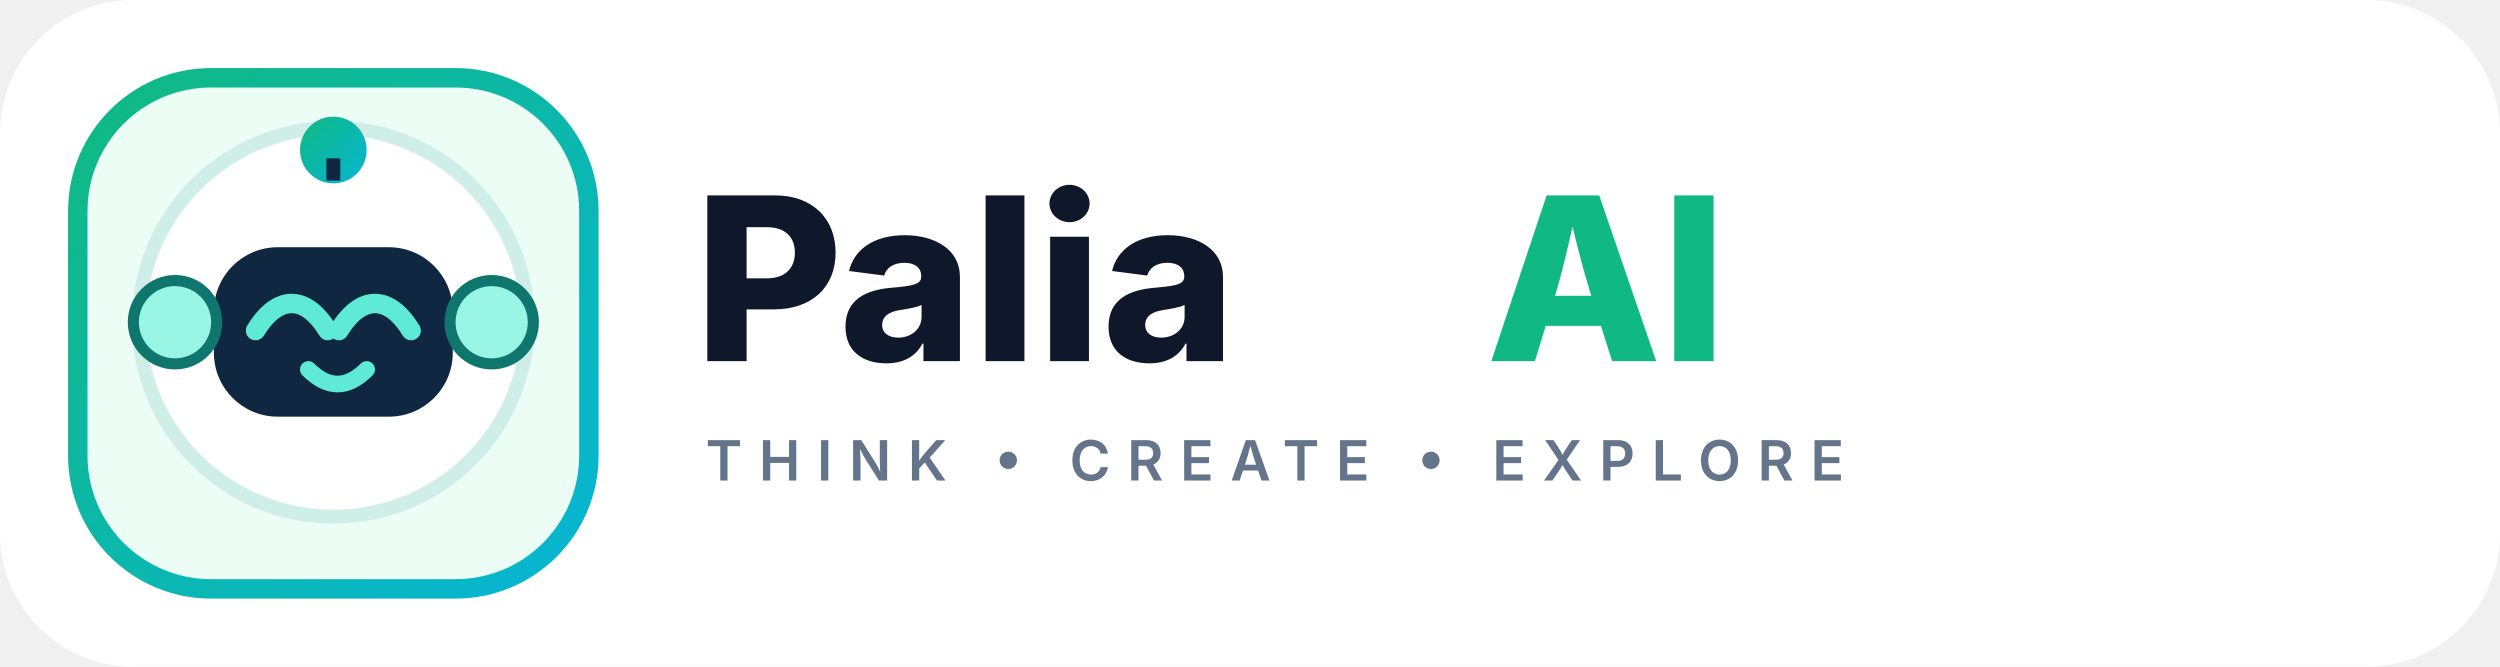
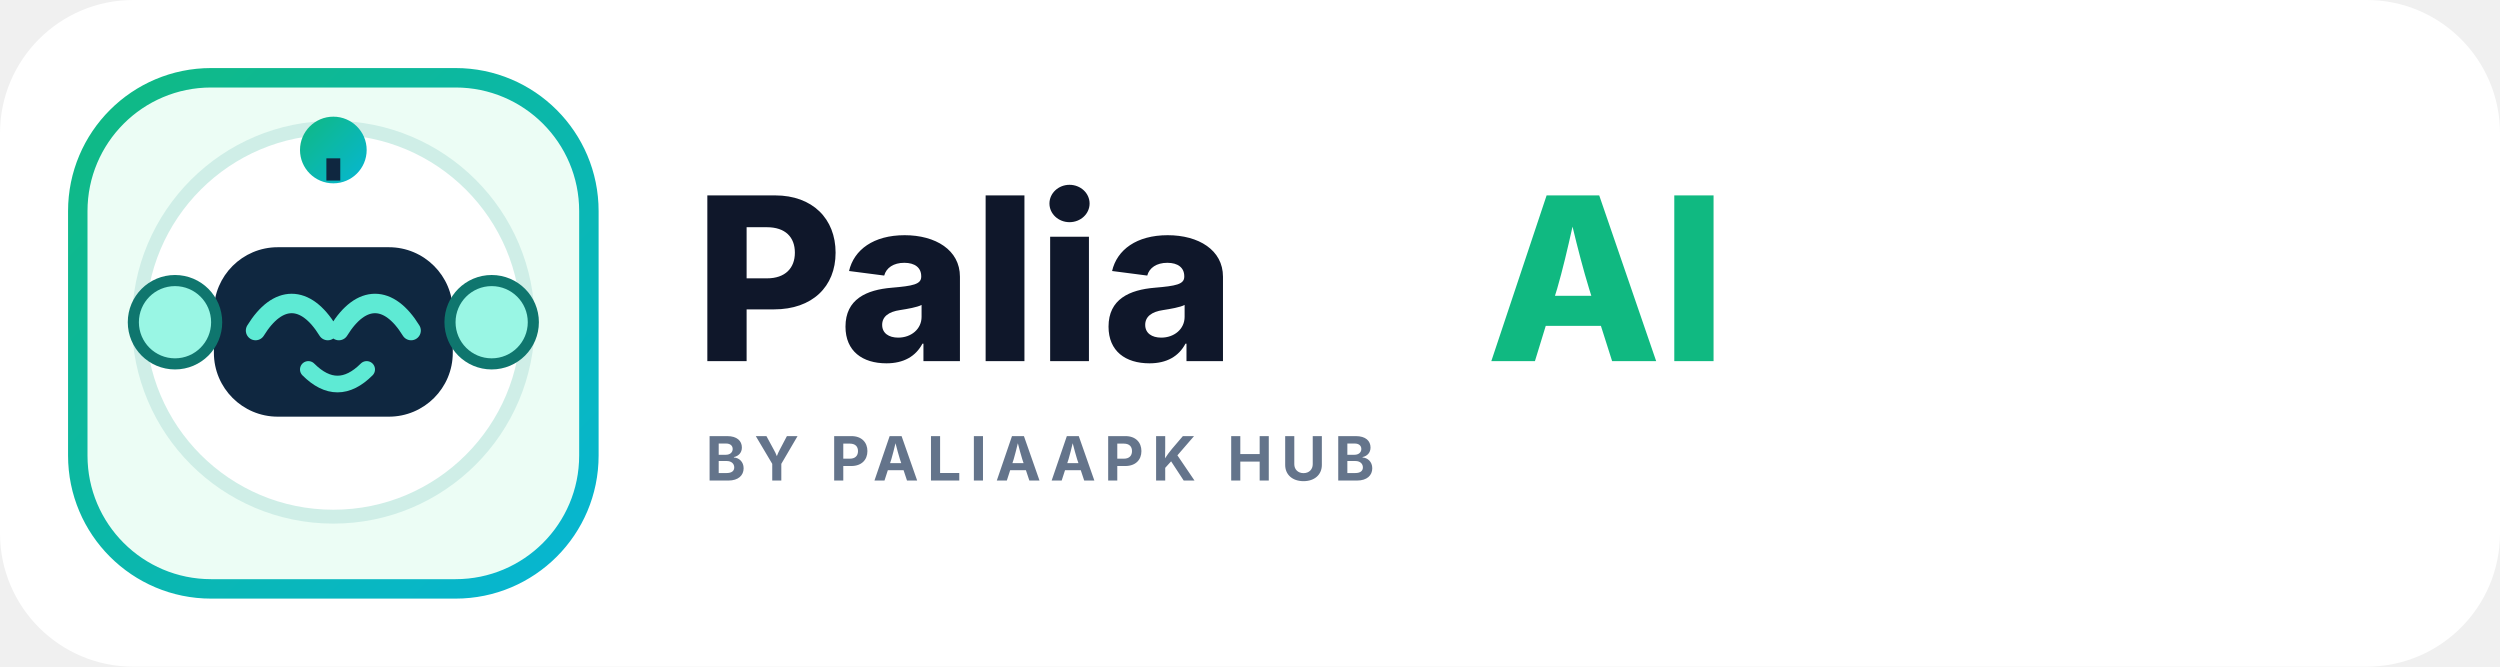
<svg xmlns="http://www.w3.org/2000/svg" viewBox="0 0 900 240">
  <defs>
    <linearGradient id="g" x1="0" y1="0" x2="1" y2="1">
      <stop stop-color="#10b981" />
      <stop offset="1" stop-color="#06b6d4" />
    </linearGradient>
  </defs>
  <rect width="900" height="240" rx="48" fill="#fff" />
  <rect x="28" y="28" width="184" height="184" rx="48" fill="#ecfdf5" stroke="url(#g)" stroke-width="7" />
  <circle cx="120" cy="116" r="70" fill="#fff" stroke="#cfeee7" stroke-width="5" />
  <rect x="77" y="89" width="86" height="61" rx="23" fill="#0f2740" />
  <path d="M92 119c8-13 18-13 26 0M122 119c8-13 18-13 26 0" fill="none" stroke="#5eead4" stroke-width="7" stroke-linecap="round" />
  <path d="M111 133c7 7 14 7 21 0" fill="none" stroke="#5eead4" stroke-width="6" stroke-linecap="round" />
  <circle cx="120" cy="54" r="12" fill="url(#g)" />
  <path d="M120 65v-8" stroke="#0f2740" stroke-width="5" />
  <circle cx="63" cy="116" r="15" fill="#99f6e4" stroke="#0f766e" stroke-width="4" />
  <circle cx="177" cy="116" r="15" fill="#99f6e4" stroke="#0f766e" stroke-width="4" />
  <text x="250" y="130" font-family="Inter,Arial,sans-serif" font-size="82" font-weight="800" fill="#0f172a">Palia</text>
  <text x="535" y="130" font-family="Inter,Arial,sans-serif" font-size="82" font-weight="800" fill="#10b981"> AI</text>
-   <text x="254" y="173" font-family="Inter,Arial,sans-serif" font-size="20" font-weight="600" letter-spacing="6" fill="#64748b">THINK • CREATE • EXPLORE</text>
+   <text x="254" y="173" font-family="Inter,Arial,sans-serif" font-size="22" font-weight="700" letter-spacing="3" fill="#64748b">BY PALIAAPK HUB</text>
</svg>
